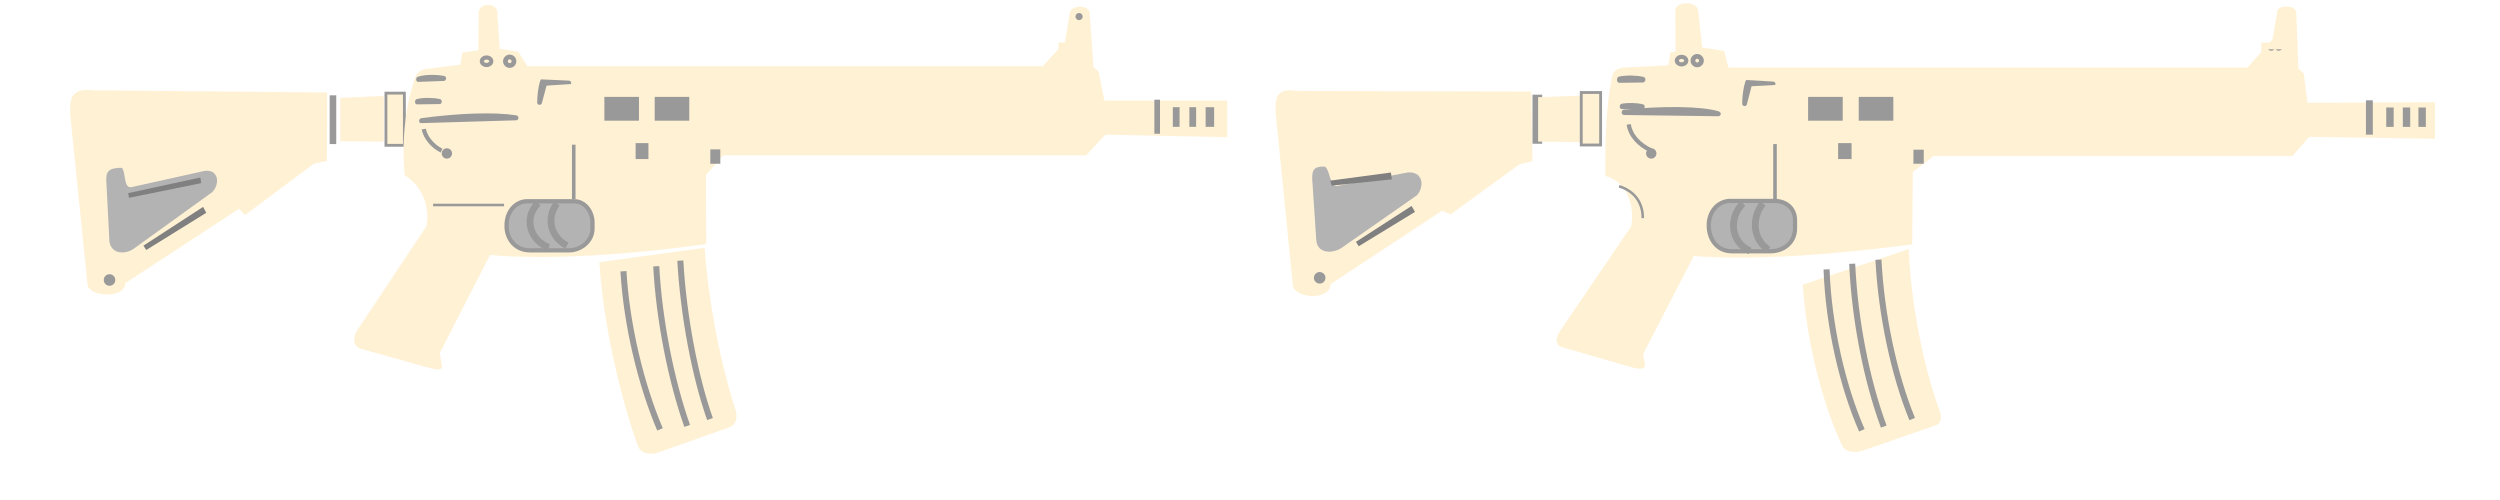
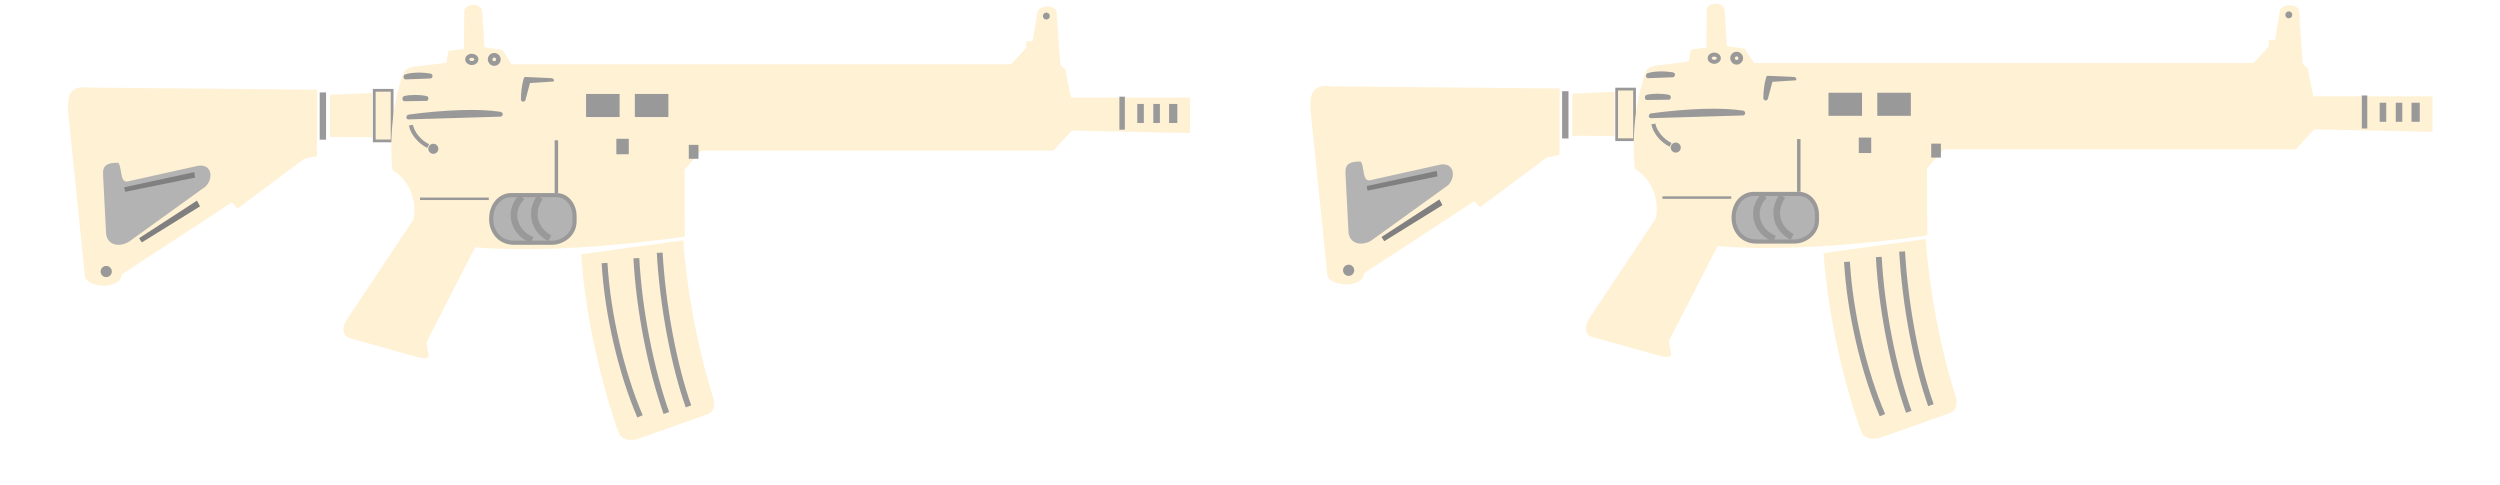
- <svg xmlns="http://www.w3.org/2000/svg" fill="none" viewBox="0 32 80 16">
-   <path d="m10.47 34.96-7.48-0.07c-0.64-0.08-0.79 0.18-0.74 0.81l0.55 5.4c0.03 0.4 1.19 0.48 1.21-0.04l3.64-2.38 0.19 0.2 2.2-1.64 0.42-0.09 0.01-2.19z" fill="#FFF1D4" />
-   <path d="m3.9 37.37c-0.35 0-0.51 0.07-0.5 0.38l0.1 1.95c0.03 0.39 0.43 0.47 0.75 0.28l2.54-1.83c0.27-0.28 0.19-0.75-0.25-0.68l-2.34 0.52c-0.25 0.04-0.17-0.49-0.3-0.62z" fill="#B3B3B3" />
-   <path d="m4.59 39.86 1.91-1.24 0.1 0.19-1.92 1.19-0.09-0.14z" fill="#808080" />
-   <circle cx="3.505" cy="40.96" r=".185" fill="#999" />
-   <path d="m4.1 38.18 2.31-0.5 0.03 0.18-2.31 0.47-0.03-0.15z" fill="#808080" />
-   <path d="m10.55 35.05h0.21v1.56h-0.21v-1.56z" fill="#999" />
-   <path d="m10.89 35.13 1.39-0.06v1.46l-1.39-0.01v-1.39z" fill="#FFF1D4" />
-   <path d="m12.35 34.98h0.59v1.67h-0.59v-1.67z" fill="#FFF1D4" stroke="#999" stroke-width=".091" />
-   <path d="m13.29 34.47c0.05-0.19 0.25-0.28 0.49-0.28l0.95-0.12 0.07-0.39 0.51-0.07 0.01-1.23c0.02-0.29 0.57-0.29 0.59-0.01l0.08 1.19 0.59 0.09 0.3 0.47h16.49l0.71-0.78 0.16-0.96c0.08-0.23 0.62-0.22 0.63 0.03l0.12 1.74 0.16 0.13 0.19 0.94h3.93v1.17l-3.9-0.08-0.61 0.66h-11.62l-0.55 0.63 0.01 2.21c-2.37 0.33-4.99 0.52-6.92 0.35l-1.61 3.14 0.07 0.39c0.05 0.18-0.22 0.13-0.38 0.09l-2.22-0.62c-0.27-0.09-0.24-0.37-0.11-0.59l2.21-3.32c0.11-0.47-0.02-1.23-0.69-1.64-0.1-0.98 0-2.18 0.34-3.14z" fill="#FFF1D4" />
-   <circle cx="14.3" cy="36.91" r=".166" fill="#999" />
-   <path d="m13.49 35.78c1.2-0.16 2.33-0.2 3.03-0.09 0.1 0.02 0.09 0.16-0.01 0.16l-3.02 0.09c-0.11 0.01-0.1-0.15 0-0.16z" fill="#999" />
-   <path d="m13.36 34.46c0.22-0.08 0.59-0.08 0.85-0.03 0.1 0.02 0.07 0.15 0 0.16l-0.82 0.03c-0.08 0.01-0.1-0.13-0.03-0.16z" fill="#999" />
-   <path d="m13.34 35.17c0.19-0.05 0.51-0.05 0.74 0 0.08 0.02 0.07 0.15 0 0.16l-0.73 0.01c-0.09 0-0.09-0.15-0.01-0.17z" fill="#999" />
-   <path d="m13.56 36.13c0.05 0.26 0.28 0.55 0.57 0.69" stroke="#999" stroke-width=".136" />
-   <path d="m17.28 34.6c-0.06 0.21-0.09 0.47-0.09 0.68 0 0.09 0.13 0.1 0.15 0.02l0.15-0.56 0.78-0.05c0.03-0.07-0.02-0.1-0.06-0.11l-0.9-0.04-0.03 0.06z" fill="#999" />
-   <path d="m18.36 36.63v1.74" stroke="#999" stroke-width=".114" />
-   <rect x="19.34" y="35.1" width="1.107" height=".762" fill="#999" />
-   <rect x="20.95" y="35.1" width="1.107" height=".762" fill="#999" />
-   <path d="m20.34 36.58h0.41v0.51h-0.41v-0.51z" fill="#999" />
-   <path d="m22.73 36.78h0.32v0.46h-0.32v-0.46z" fill="#999" />
-   <path d="m36.94 35.19h0.18v1.09h-0.18v-1.09z" fill="#999" />
-   <path d="m37.29 35.31h1.57v0.86h-1.57v-0.86z" fill="#FFF1D4" />
-   <rect x="37.53" y="35.43" width=".216" height=".629" fill="#999" />
-   <rect x="38.06" y="35.43" width=".216" height=".629" fill="#999" />
-   <rect x="38.58" y="35.43" width=".272" height=".629" fill="#999" />
-   <circle cx="16.31" cy="33.96" r=".136" stroke="#999" stroke-width=".153" />
-   <ellipse cx="15.57" cy="33.96" rx=".151" ry=".12" stroke="#999" stroke-width=".133" />
-   <path d="m15.46 32.26h0.31v1.07h-0.31v-1.07z" fill="#FFF1D4" />
-   <circle cx="34.53" cy="32.53" r=".115" fill="#999" />
-   <path d="m33.98 33.47h0.77v0.68h-0.77v-0.68z" stroke="#FFF1D4" stroke-width=".218" />
-   <path d="m19.18 40.39c0.12 1.94 0.66 4.3 1.24 5.9 0.09 0.23 0.4 0.27 0.64 0.19l2.29-0.81c0.22-0.08 0.25-0.34 0.19-0.54-0.54-1.68-0.89-3.67-0.99-5.2l-3.37 0.46z" fill="#FFF1D4" />
-   <path d="m19.95 40.68c0.1 1.71 0.56 3.63 1.17 5.06" stroke="#999" stroke-width=".193" />
-   <path d="m21 40.52c0.09 1.72 0.48 3.67 0.99 5.11" stroke="#999" stroke-width=".193" />
-   <path d="m21.77 40.34c0.1 1.76 0.47 3.72 0.95 5.07" stroke="#999" stroke-width=".193" />
-   <path d="m16.84 38.44h1.53c0.35 0 0.59 0.33 0.59 0.69v0.18c0 0.43-0.4 0.7-0.74 0.7h-1.27c-0.46 0-0.74-0.37-0.74-0.77-0.01-0.45 0.27-0.78 0.63-0.8z" fill="#B3B3B3" stroke="#999" stroke-width=".136" />
-   <path d="m17.22 38.5c-0.47 0.47-0.27 1.18 0.34 1.42" stroke="#999" stroke-width=".218" />
-   <path d="m17.82 38.51c-0.34 0.47-0.21 1.07 0.32 1.35" stroke="#999" stroke-width=".218" />
-   <path d="m13.86 38.56h2.27" stroke="#999" stroke-width=".082" />
-   <path d="m49 34.93-7.49-0.02c-0.61-0.1-0.74 0.14-0.68 0.78l0.54 5.43c0.04 0.43 1.19 0.52 1.21-0.03l3.57-2.35 0.27 0.12 2.2-1.6 0.42-0.1-0.04-2.23z" fill="#FFF1D4" />
-   <path d="m42.39 37.33c-0.31-0.01-0.41 0.08-0.4 0.39l0.13 1.95c0.02 0.4 0.42 0.47 0.77 0.29l2.45-1.71c0.26-0.29 0.19-0.78-0.3-0.73l-2.24 0.43c-0.26 0.05-0.23-0.53-0.41-0.62z" fill="#B3B3B3" />
-   <path d="m43.39 39.74 1.78-1.15 0.11 0.19-1.8 1.1-0.09-0.14z" fill="#808080" />
-   <circle cx="42.23" cy="40.89" r=".185" fill="#999" />
-   <path d="m42.57 37.78 1.94-0.26 0.03 0.22-1.93 0.2-0.04-0.16z" fill="#808080" />
-   <path d="m49.04 35.03h0.31v1.57h-0.31v-1.57z" fill="#999" />
-   <path d="m49.22 35.11 1.37-0.05v1.49l-1.37-0.02v-1.42z" fill="#FFF1D4" />
-   <path d="m50.6 34.96h0.62v1.68h-0.62v-1.68z" fill="#FFF1D4" stroke="#999" stroke-width=".091" />
-   <path d="m51.59 34.44c0.03-0.18 0.2-0.28 0.45-0.28l1.35-0.07 0.06-0.41 0.17-0.03-0.01-1.31c0-0.32 0.71-0.31 0.73 0l0.13 1.18 0.7 0.11 0.14 0.53h16.61l0.8-0.9 0.16-0.93c0.07-0.18 0.6-0.17 0.6 0.08l0.07 1.78 0.17 0.16 0.12 0.94 4.08-0.02v1.17l-4.03-0.06-0.53 0.61h-11.48l-0.67 0.51-0.02 2.32c-2.34 0.31-5.1 0.53-6.99 0.37l-1.62 3.14 0.06 0.36c0.01 0.14-0.22 0.12-0.4 0.07l-2.22-0.64c-0.28-0.08-0.24-0.32-0.09-0.54l2.27-3.34c0.11-0.65-0.12-1.43-0.83-1.61-0.01-1.1 0.02-2.25 0.22-3.19z" fill="#FFF1D4" />
-   <circle cx="52.84" cy="36.91" r=".166" fill="#999" />
-   <path d="m51.96 35.51c1.21-0.12 2.45-0.12 3.03 0.05 0.11 0.03 0.09 0.16-0.01 0.16l-3.01-0.04c-0.1 0-0.1-0.16-0.01-0.17z" fill="#999" />
-   <path d="m51.81 34.45c0.24-0.05 0.57-0.04 0.78 0.01 0.1 0.03 0.07 0.17-0.01 0.18l-0.76 0.01c-0.1 0-0.1-0.18-0.01-0.2z" fill="#999" />
-   <path d="m51.89 35.32c0.22-0.04 0.51-0.03 0.69 0.02 0.08 0.02 0.06 0.15-0.01 0.16l-0.67-0.01c-0.09 0-0.09-0.15-0.01-0.17z" fill="#999" />
-   <path d="m52.12 35.98c0.05 0.36 0.34 0.66 0.71 0.83" stroke="#999" stroke-width=".136" />
-   <path d="m55.85 34.61c-0.07 0.23-0.1 0.49-0.1 0.71 0 0.09 0.13 0.1 0.15 0.02l0.15-0.58 0.75-0.04c0.04-0.05 0-0.1-0.06-0.11l-0.86-0.05-0.03 0.05z" fill="#999" />
-   <path d="m56.8 36.61v1.84" stroke="#999" stroke-width=".114" />
-   <rect x="57.86" y="35.1" width="1.107" height=".762" fill="#999" />
-   <rect x="59.48" y="35.1" width="1.107" height=".762" fill="#999" />
-   <path d="m58.82 36.58h0.43v0.51h-0.43v-0.51z" fill="#999" />
-   <path d="m61.23 36.79h0.33v0.45h-0.33v-0.45z" fill="#999" />
-   <path d="m75.71 35.21h0.22v1.1h-0.22v-1.1z" fill="#999" />
-   <path d="m76.08 35.32h1.68v0.84h-1.68v-0.84z" fill="#FFF1D4" />
-   <rect x="76.36" y="35.44" width=".237" height=".62" fill="#999" />
-   <rect x="76.89" y="35.44" width=".237" height=".62" fill="#999" />
-   <rect x="77.39" y="35.44" width=".237" height=".62" fill="#999" />
-   <circle cx="54.31" cy="33.94" r=".136" stroke="#999" stroke-width=".153" />
-   <ellipse cx="53.81" cy="33.94" rx=".151" ry=".12" stroke="#999" stroke-width=".133" />
-   <path d="m53.88 32.28h0.36v0.98h-0.36v-0.98z" fill="#FFF1D4" />
-   <circle cx="72.92" cy="33.51" r=".115" fill="#999" />
-   <circle cx="72.68" cy="33.51" r=".115" fill="#999" />
-   <path d="m72.47 33.47h0.73v0.59h-0.73v-0.59z" stroke="#FFF1D4" stroke-width=".218" />
-   <path d="m57.69 41.11c0.11 1.87 0.69 3.97 1.26 5.15 0.11 0.22 0.43 0.24 0.66 0.16l2.33-0.81c0.19-0.07 0.2-0.27 0.13-0.46-0.62-1.7-0.94-3.78-0.99-5.18l-3.39 1.14z" fill="#FFF1D4" />
-   <path d="m58.45 40.62c0.06 1.78 0.51 3.74 1.13 5.15" stroke="#999" stroke-width=".193" />
-   <path d="m59.27 40.44c0.08 1.78 0.46 3.73 1.01 5.21" stroke="#999" stroke-width=".193" />
-   <path d="m60.11 40.31c0.09 1.76 0.5 3.69 1.08 5.1" stroke="#999" stroke-width=".193" />
-   <path d="m55.34 38.43h1.43c0.42 0 0.67 0.26 0.67 0.62v0.26c0 0.45-0.36 0.73-0.79 0.73h-1.23c-0.48 0-0.74-0.39-0.74-0.83s0.29-0.76 0.66-0.78z" fill="#B3B3B3" stroke="#999" stroke-width=".136" />
-   <path d="m55.77 38.51c-0.47 0.48-0.38 1.24 0.23 1.52" stroke="#999" stroke-width=".218" />
-   <path d="m56.41 38.51c-0.37 0.48-0.32 1.15 0.18 1.48" stroke="#999" stroke-width=".218" />
-   <path d="m51.81 37.96c0.51 0.16 0.76 0.54 0.76 1.02" stroke="#999" stroke-width=".082" />
+ <svg xmlns="http://www.w3.org/2000/svg" fill="none" viewBox="0 32 82.5 16">
+   <g>
+     <path d="m10.47 34.96-7.48-0.07c-0.64-0.08-0.79 0.18-0.74 0.81l0.55 5.4c0.03 0.4 1.19 0.48 1.21-0.04l3.64-2.38 0.19 0.2 2.2-1.64 0.42-0.09 0.01-2.19z" fill="#FFF1D4" />
+     <path d="m3.9 37.37c-0.35 0-0.51 0.07-0.5 0.38l0.1 1.95c0.03 0.39 0.43 0.47 0.75 0.28l2.54-1.83c0.27-0.28 0.19-0.75-0.25-0.68l-2.34 0.52c-0.25 0.04-0.17-0.49-0.3-0.62z" fill="#B3B3B3" />
+     <path d="m4.59 39.86 1.91-1.24 0.1 0.19-1.92 1.19-0.09-0.14z" fill="#808080" />
+     <circle cx="3.505" cy="40.96" r=".185" fill="#999" />
+     <path d="m4.1 38.18 2.31-0.5 0.03 0.18-2.31 0.47-0.03-0.15z" fill="#808080" />
+     <path d="m10.55 35.05h0.21v1.56h-0.21v-1.56z" fill="#999" />
+     <path d="m10.89 35.13 1.39-0.06v1.46l-1.39-0.01v-1.39z" fill="#FFF1D4" />
+     <path d="m12.35 34.98h0.59v1.67h-0.59v-1.67z" fill="#FFF1D4" stroke="#999" stroke-width=".091" />
+     <path d="m13.29 34.47c0.05-0.19 0.25-0.28 0.49-0.28l0.95-0.12 0.07-0.39 0.51-0.07 0.01-1.23c0.02-0.29 0.57-0.29 0.59-0.01l0.08 1.19 0.59 0.09 0.3 0.47h16.49l0.71-0.78 0.16-0.96c0.08-0.23 0.62-0.22 0.63 0.03l0.12 1.74 0.16 0.13 0.19 0.94h3.93v1.17l-3.9-0.08-0.61 0.66h-11.62l-0.55 0.63 0.01 2.21c-2.37 0.33-4.99 0.52-6.92 0.35l-1.61 3.14 0.07 0.39c0.05 0.18-0.22 0.13-0.38 0.09l-2.22-0.62c-0.27-0.09-0.24-0.37-0.11-0.59l2.21-3.32c0.11-0.47-0.02-1.23-0.69-1.64-0.1-0.98 0-2.18 0.34-3.14z" fill="#FFF1D4" />
+     <circle cx="14.3" cy="36.91" r=".166" fill="#999" />
+     <path d="m13.49 35.78c1.2-0.16 2.33-0.2 3.03-0.09 0.1 0.02 0.09 0.16-0.01 0.16l-3.02 0.09c-0.11 0.01-0.1-0.15 0-0.16z" fill="#999" />
+     <path d="m13.36 34.46c0.22-0.08 0.59-0.08 0.85-0.03 0.1 0.02 0.07 0.15 0 0.16l-0.82 0.03c-0.08 0.01-0.1-0.13-0.03-0.16z" fill="#999" />
+     <path d="m13.34 35.17c0.19-0.05 0.51-0.05 0.74 0 0.08 0.02 0.07 0.15 0 0.16l-0.73 0.01c-0.09 0-0.09-0.15-0.01-0.17z" fill="#999" />
+     <path d="m13.56 36.13c0.05 0.26 0.28 0.55 0.57 0.69" stroke="#999" stroke-width=".136" />
+     <path d="m17.28 34.6c-0.06 0.21-0.09 0.47-0.09 0.68 0 0.09 0.13 0.1 0.15 0.02l0.15-0.56 0.78-0.05c0.03-0.07-0.02-0.1-0.06-0.11l-0.9-0.04-0.03 0.06z" fill="#999" />
+     <path d="m18.36 36.63v1.74" stroke="#999" stroke-width=".114" />
+     <rect x="19.34" y="35.1" width="1.107" height=".762" fill="#999" />
+     <rect x="20.95" y="35.1" width="1.107" height=".762" fill="#999" />
+     <path d="m20.34 36.58h0.41v0.51h-0.41v-0.51z" fill="#999" />
+     <path d="m22.73 36.78h0.32v0.46h-0.32v-0.46z" fill="#999" />
+     <path d="m36.94 35.19h0.18v1.09h-0.18v-1.09z" fill="#999" />
+     <path d="m37.29 35.31h1.57v0.86h-1.57v-0.86z" fill="#FFF1D4" />
+     <rect x="37.53" y="35.43" width=".216" height=".629" fill="#999" />
+     <rect x="38.06" y="35.43" width=".216" height=".629" fill="#999" />
+     <rect x="38.58" y="35.43" width=".272" height=".629" fill="#999" />
+     <circle cx="16.31" cy="33.96" r=".136" stroke="#999" stroke-width=".153" />
+     <ellipse cx="15.57" cy="33.96" rx=".151" ry=".12" stroke="#999" stroke-width=".133" />
+     <path d="m15.46 32.26h0.31v1.07h-0.31v-1.07z" fill="#FFF1D4" />
+     <circle cx="34.53" cy="32.53" r=".115" fill="#999" />
+     <path d="m33.98 33.47h0.77v0.68h-0.77v-0.68z" stroke="#FFF1D4" stroke-width=".218" />
+     <path d="m19.18 40.39c0.12 1.94 0.66 4.3 1.24 5.9 0.09 0.23 0.4 0.27 0.64 0.19l2.29-0.81c0.22-0.08 0.25-0.34 0.19-0.54-0.54-1.68-0.89-3.67-0.99-5.2l-3.37 0.46z" fill="#FFF1D4" />
+     <path d="m19.95 40.68c0.1 1.71 0.56 3.63 1.17 5.06" stroke="#999" stroke-width=".193" />
+     <path d="m21 40.52c0.09 1.72 0.48 3.67 0.99 5.11" stroke="#999" stroke-width=".193" />
+     <path d="m21.77 40.34c0.1 1.76 0.47 3.72 0.95 5.07" stroke="#999" stroke-width=".193" />
+     <path d="m16.84 38.44h1.53c0.35 0 0.59 0.33 0.59 0.69v0.18c0 0.43-0.4 0.7-0.74 0.7h-1.27c-0.46 0-0.74-0.37-0.74-0.77-0.01-0.45 0.27-0.78 0.63-0.8z" fill="#B3B3B3" stroke="#999" stroke-width=".136" />
+     <path d="m17.22 38.5c-0.47 0.47-0.27 1.18 0.34 1.42" stroke="#999" stroke-width=".218" />
+     <path d="m17.82 38.51c-0.34 0.47-0.21 1.07 0.32 1.35" stroke="#999" stroke-width=".218" />
+     <path d="m13.86 38.56h2.27" stroke="#999" stroke-width=".082" />
+   </g>
+   <g transform="translate(41 -0.04)">
+     <path d="m10.47 34.96-7.48-0.07c-0.64-0.08-0.79 0.18-0.74 0.81l0.55 5.4c0.03 0.4 1.19 0.48 1.21-0.04l3.64-2.38 0.19 0.2 2.2-1.64 0.42-0.09 0.01-2.19z" fill="#FFF1D4" />
+     <path d="m3.9 37.37c-0.35 0-0.51 0.07-0.5 0.38l0.1 1.95c0.03 0.39 0.43 0.47 0.75 0.28l2.54-1.83c0.27-0.28 0.19-0.75-0.25-0.68l-2.34 0.52c-0.25 0.04-0.17-0.49-0.3-0.62z" fill="#B3B3B3" />
+     <path d="m4.59 39.86 1.91-1.24 0.1 0.19-1.92 1.19-0.09-0.14z" fill="#808080" />
+     <circle cx="3.505" cy="40.96" r=".185" fill="#999" />
+     <path d="m4.1 38.18 2.31-0.5 0.03 0.18-2.31 0.47-0.03-0.15z" fill="#808080" />
+     <path d="m10.55 35.05h0.21v1.56h-0.21v-1.56z" fill="#999" />
+     <path d="m10.89 35.13 1.39-0.06v1.46l-1.39-0.01v-1.39z" fill="#FFF1D4" />
+     <path d="m12.35 34.98h0.59v1.67h-0.59v-1.67z" fill="#FFF1D4" stroke="#999" stroke-width=".091" />
+     <path d="m13.29 34.47c0.05-0.19 0.25-0.28 0.49-0.28l0.95-0.12 0.07-0.39 0.51-0.07 0.01-1.23c0.02-0.29 0.57-0.29 0.59-0.01l0.08 1.19 0.59 0.09 0.3 0.47h16.49l0.71-0.78 0.16-0.96c0.08-0.23 0.62-0.22 0.63 0.03l0.12 1.74 0.16 0.13 0.19 0.94h3.93v1.17l-3.9-0.08-0.61 0.66h-11.62l-0.55 0.63 0.01 2.21c-2.37 0.33-4.99 0.52-6.92 0.35l-1.61 3.14 0.07 0.39c0.05 0.18-0.22 0.13-0.38 0.09l-2.22-0.62c-0.27-0.09-0.24-0.37-0.11-0.59l2.21-3.32c0.11-0.47-0.02-1.23-0.69-1.64-0.1-0.98 0-2.18 0.34-3.14z" fill="#FFF1D4" />
+     <circle cx="14.3" cy="36.91" r=".166" fill="#999" />
+     <path d="m13.49 35.78c1.2-0.16 2.33-0.2 3.03-0.09 0.1 0.02 0.09 0.16-0.01 0.16l-3.02 0.09c-0.11 0.01-0.1-0.15 0-0.16z" fill="#999" />
+     <path d="m13.36 34.46c0.22-0.08 0.59-0.08 0.85-0.03 0.1 0.02 0.07 0.15 0 0.16l-0.82 0.03c-0.08 0.01-0.1-0.13-0.03-0.16z" fill="#999" />
+     <path d="m13.34 35.17c0.19-0.05 0.51-0.05 0.74 0 0.08 0.02 0.07 0.15 0 0.16l-0.73 0.01c-0.09 0-0.09-0.15-0.01-0.17z" fill="#999" />
+     <path d="m13.56 36.13c0.05 0.26 0.28 0.55 0.57 0.69" stroke="#999" stroke-width=".136" />
+     <path d="m17.28 34.6c-0.06 0.21-0.09 0.47-0.09 0.68 0 0.09 0.13 0.1 0.15 0.02l0.15-0.56 0.78-0.05c0.03-0.07-0.02-0.1-0.06-0.11l-0.9-0.04-0.03 0.06z" fill="#999" />
+     <path d="m18.36 36.63v1.74" stroke="#999" stroke-width=".114" />
+     <rect x="19.34" y="35.1" width="1.107" height=".762" fill="#999" />
+     <rect x="20.95" y="35.1" width="1.107" height=".762" fill="#999" />
+     <path d="m20.34 36.58h0.41v0.51h-0.41v-0.51z" fill="#999" />
+     <path d="m22.73 36.78h0.32v0.46h-0.32v-0.46z" fill="#999" />
+     <path d="m36.94 35.19h0.18v1.09h-0.18v-1.09z" fill="#999" />
+     <path d="m37.29 35.31h1.57v0.86h-1.57v-0.86z" fill="#FFF1D4" />
+     <rect x="37.53" y="35.43" width=".216" height=".629" fill="#999" />
+     <rect x="38.06" y="35.43" width=".216" height=".629" fill="#999" />
+     <rect x="38.58" y="35.43" width=".272" height=".629" fill="#999" />
+     <circle cx="16.31" cy="33.96" r=".136" stroke="#999" stroke-width=".153" />
+     <ellipse cx="15.57" cy="33.96" rx=".151" ry=".12" stroke="#999" stroke-width=".133" />
+     <path d="m15.46 32.26h0.31v1.07h-0.31v-1.07z" fill="#FFF1D4" />
+     <circle cx="34.53" cy="32.53" r=".115" fill="#999" />
+     <path d="m33.98 33.47h0.77v0.68h-0.77v-0.68z" stroke="#FFF1D4" stroke-width=".218" />
+     <path d="m19.18 40.39c0.12 1.94 0.66 4.3 1.24 5.9 0.09 0.23 0.4 0.27 0.64 0.19l2.29-0.81c0.22-0.08 0.25-0.34 0.19-0.54-0.54-1.68-0.89-3.67-0.99-5.2l-3.37 0.46z" fill="#FFF1D4" />
+     <path d="m19.95 40.68c0.1 1.71 0.56 3.63 1.17 5.06" stroke="#999" stroke-width=".193" />
+     <path d="m21 40.52c0.09 1.72 0.48 3.67 0.99 5.11" stroke="#999" stroke-width=".193" />
+     <path d="m21.77 40.34c0.1 1.76 0.47 3.72 0.95 5.07" stroke="#999" stroke-width=".193" />
+     <path d="m16.84 38.44h1.53c0.35 0 0.59 0.33 0.59 0.69v0.18c0 0.43-0.4 0.7-0.74 0.7h-1.27c-0.46 0-0.74-0.37-0.74-0.77-0.01-0.45 0.27-0.78 0.63-0.8z" fill="#B3B3B3" stroke="#999" stroke-width=".136" />
+     <path d="m17.22 38.5c-0.47 0.47-0.27 1.18 0.34 1.42" stroke="#999" stroke-width=".218" />
+     <path d="m17.82 38.51c-0.34 0.47-0.21 1.07 0.32 1.35" stroke="#999" stroke-width=".218" />
+     <path d="m13.86 38.56h2.27" stroke="#999" stroke-width=".082" />
+   </g>
</svg>
